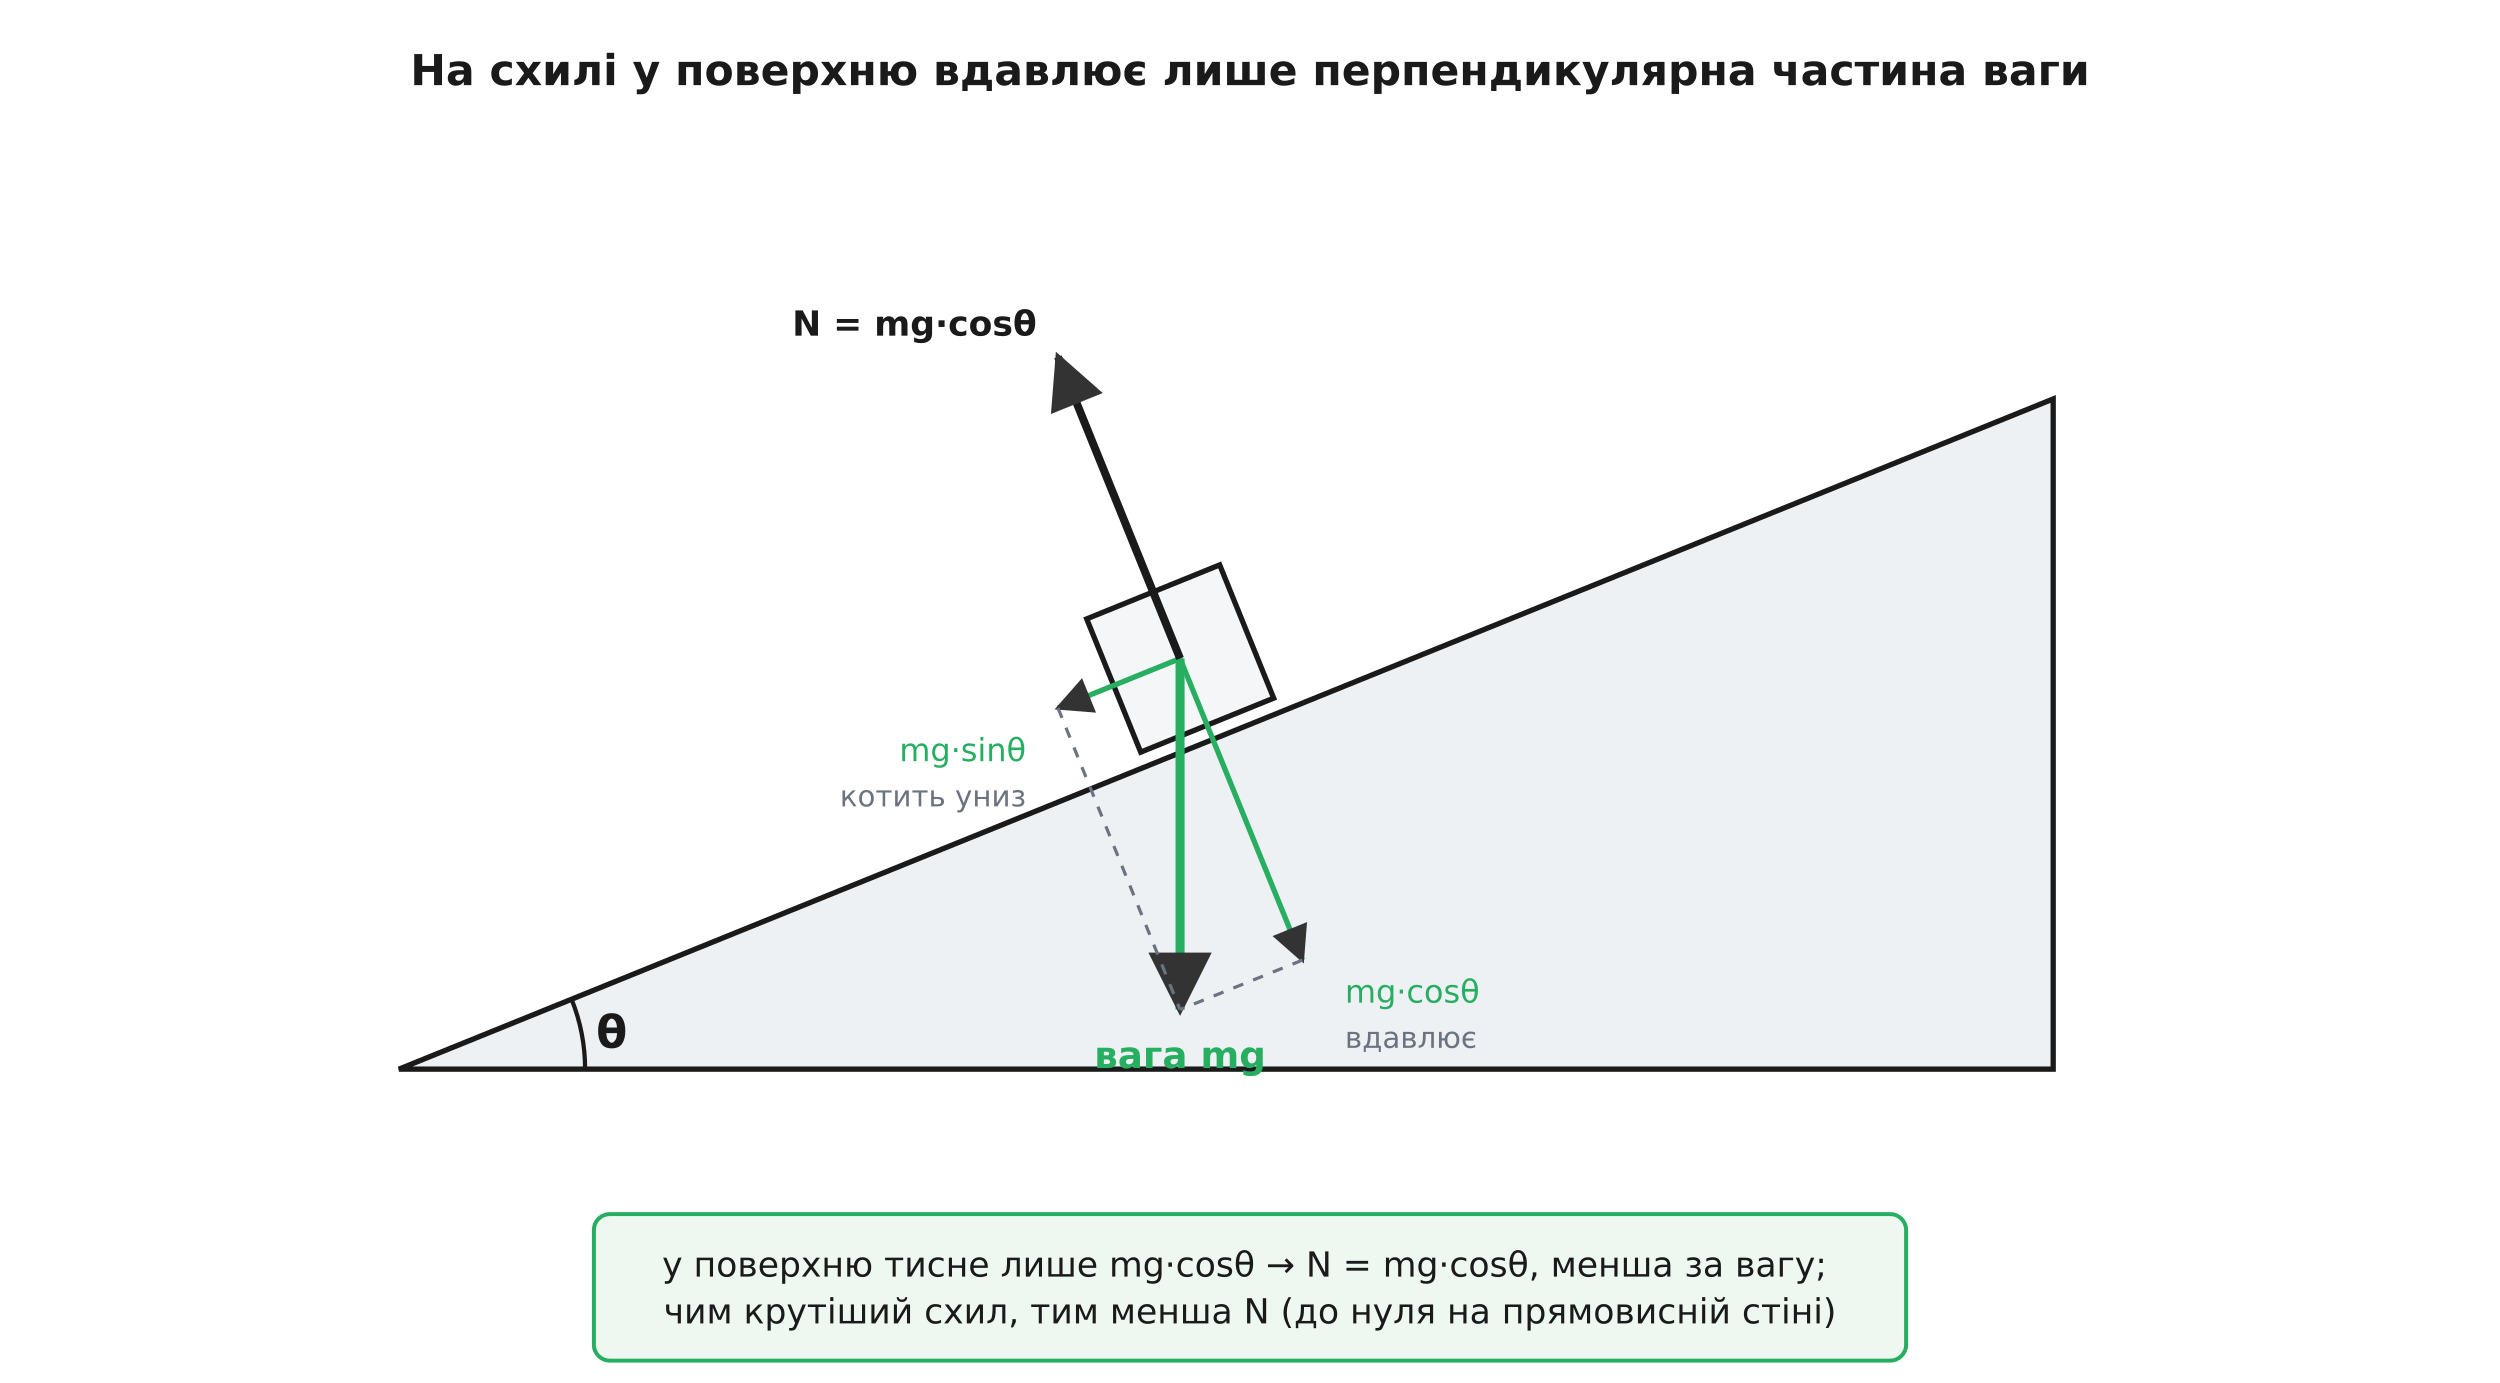
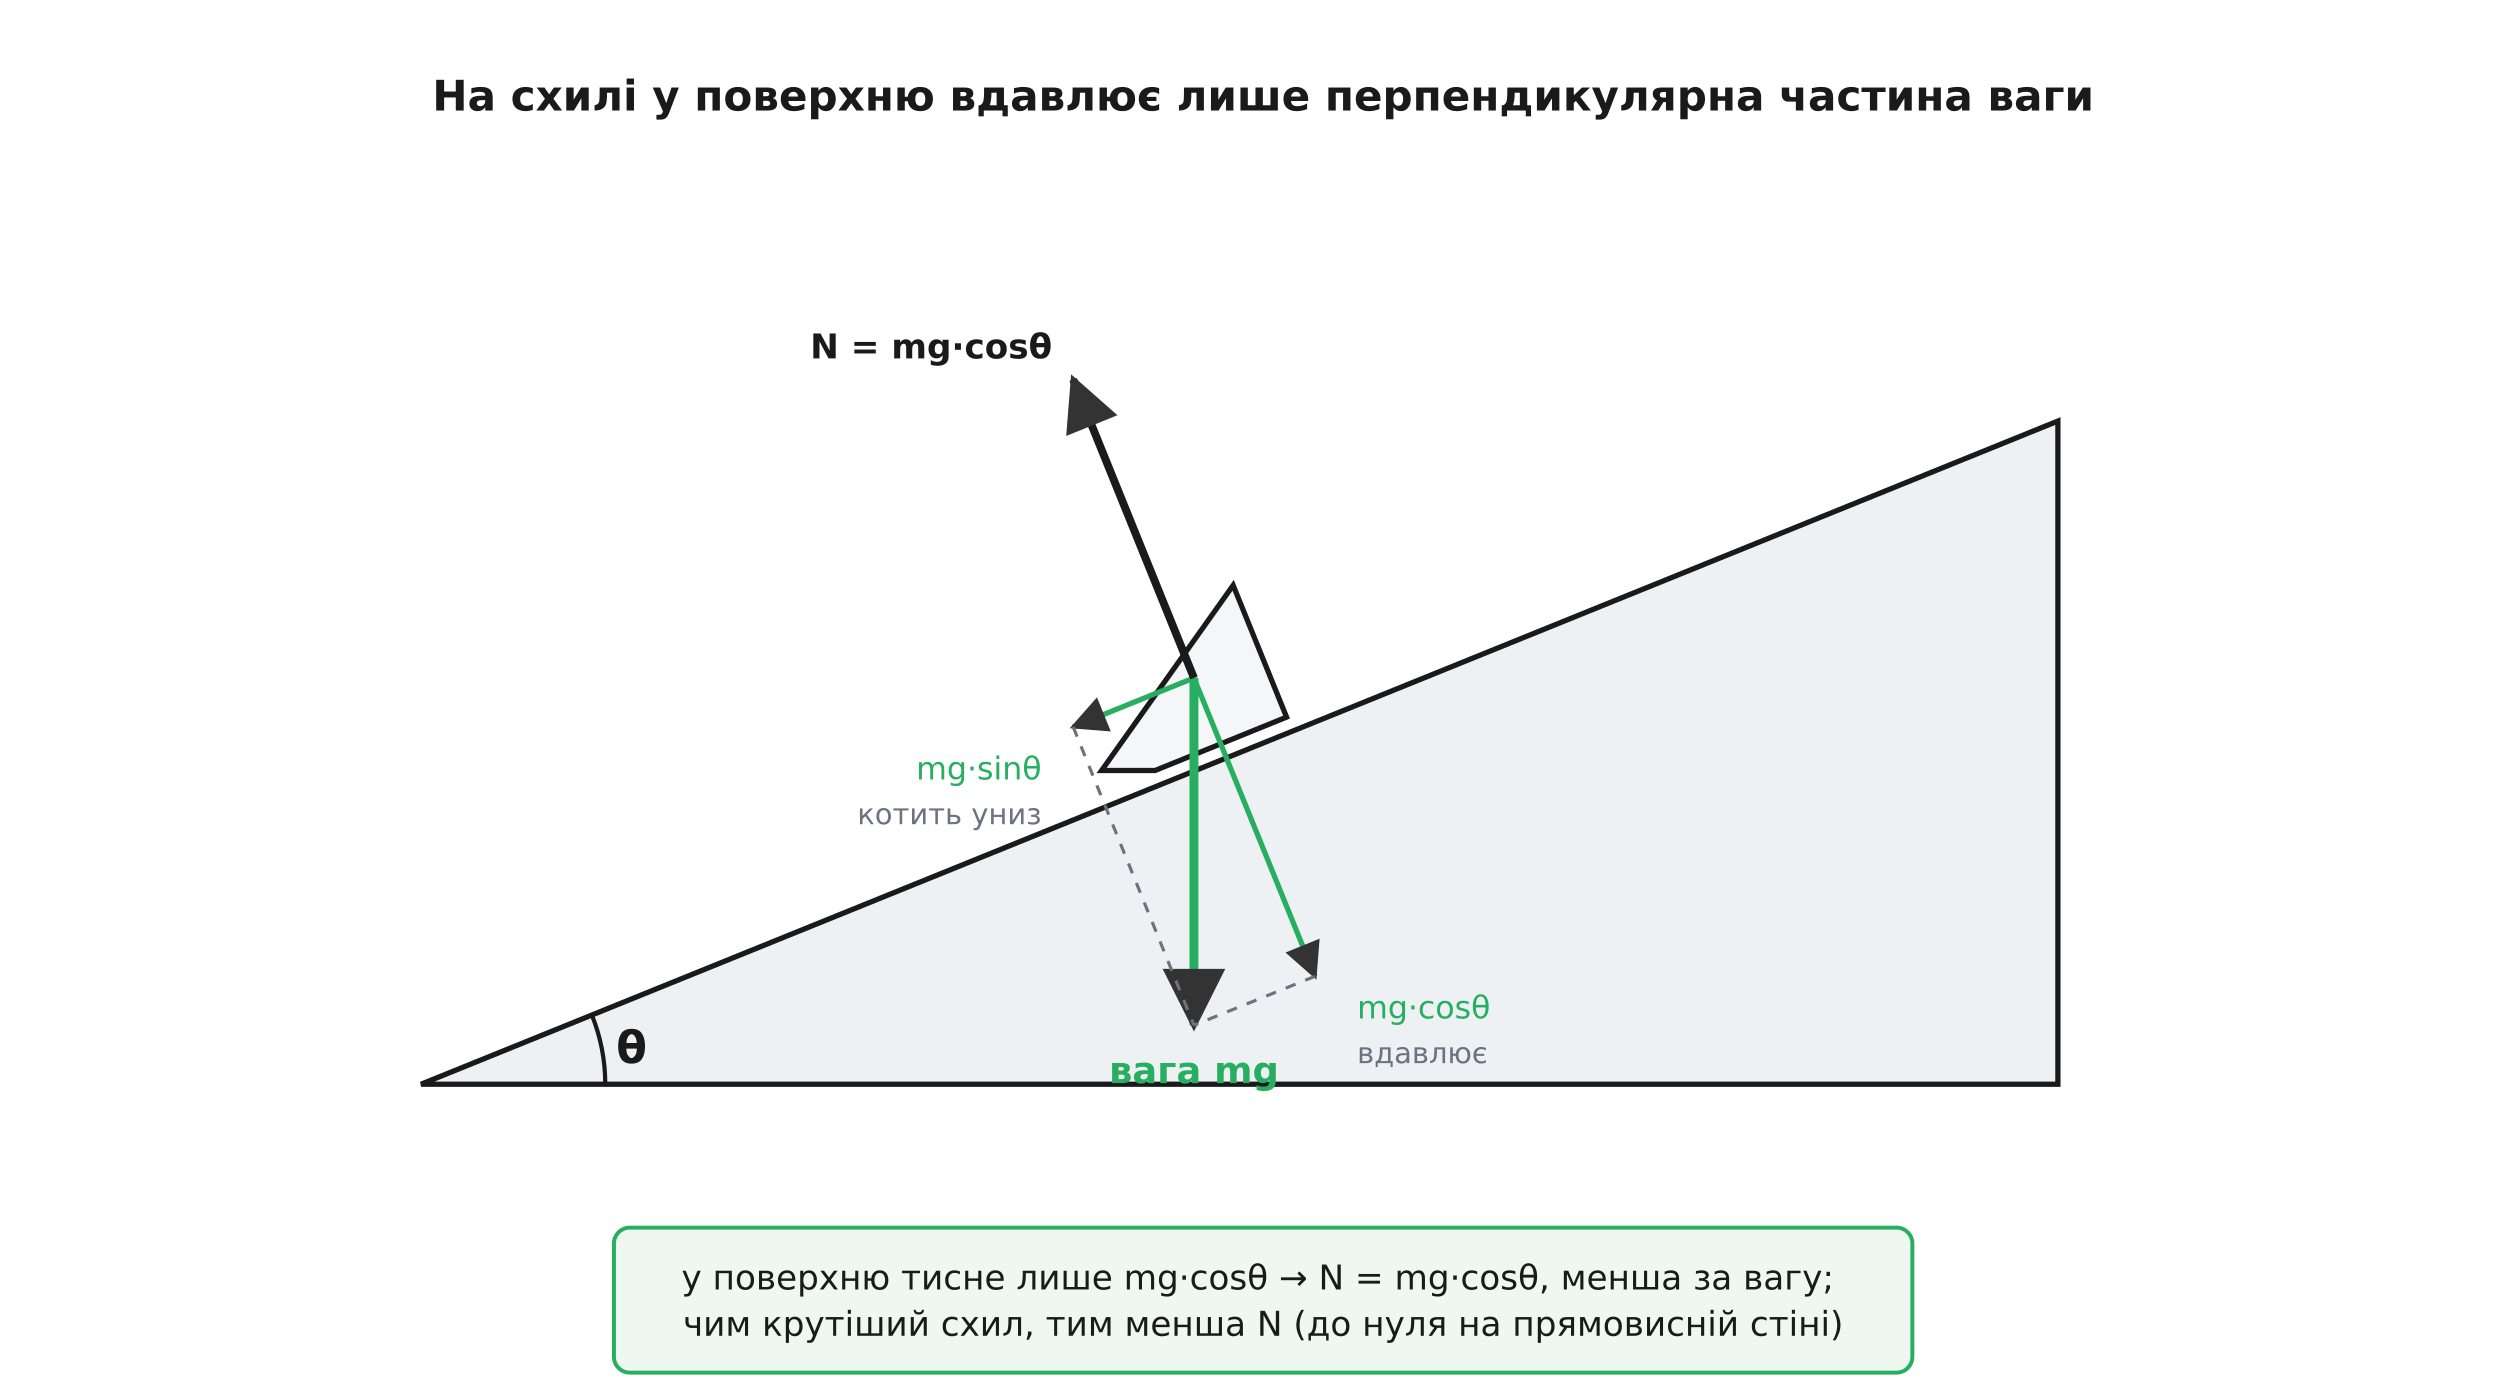
- <svg xmlns="http://www.w3.org/2000/svg" viewBox="0 0 940 520" font-family="'Segoe UI', 'DejaVu Sans', Arial, sans-serif">
-   <rect width="940" height="520" fill="#ffffff" />
+ <svg xmlns="http://www.w3.org/2000/svg" viewBox="-10 -10 950 531.6" font-family="'Segoe UI', 'DejaVu Sans', Arial, sans-serif">
+   <rect x="-10" y="-10" width="950" height="531.6" fill="#ffffff" />
  <defs>
    <marker id="arrow" viewBox="0 0 10 10" refX="9" refY="5" markerWidth="7" markerHeight="7" orient="auto-start-reverse">
      <path d="M0 0 L10 5 L0 10 z" fill="#333333" />
    </marker>
  </defs>
  <text x="470.0" y="32.0" font-family="'Segoe UI', 'DejaVu Sans', Arial, sans-serif" font-size="16" fill="#1a1a1a" text-anchor="middle" font-weight="700">На схилі у поверхню вдавлює лише перпендикулярна частина ваги</text>
  <path d="M 150.0 402.0 L 772.0 402.0 L 772.0 150.0 Z" fill="#eef1f4" stroke="#1a1a1a" stroke-width="2.0" />
-   <path d="M 458.6 212.4 L 478.9 262.5 L 428.9 282.8 L 408.6 232.7 Z" fill="#f4f6f8" stroke="#1a1a1a" stroke-width="2.0" />
+   <path d="M 458.6 212.4 L 478.9 262.5 L 428.9 282.8 L 408.6 282.8 Z" fill="#f4f6f8" stroke="#1a1a1a" stroke-width="2.0" />
  <line x1="443.7" y1="247.6" x2="443.7" y2="379.6" stroke="#27ae60" stroke-width="3.4" marker-end="url(#arrow)" />
  <text x="443.7" y="401.6" font-family="'Segoe UI', 'DejaVu Sans', Arial, sans-serif" font-size="14" fill="#27ae60" text-anchor="middle" font-weight="700">вага  mg</text>
  <line x1="443.7" y1="247.6" x2="397.8" y2="266.2" stroke="#27ae60" stroke-width="2.0" marker-end="url(#arrow)" />
  <line x1="397.8" y1="266.2" x2="443.7" y2="379.6" stroke="#6b7280" stroke-width="1.2" stroke-dasharray="4,4" />
  <text x="385.8" y="286.2" font-family="'Segoe UI', 'DejaVu Sans', Arial, sans-serif" font-size="12" fill="#27ae60" text-anchor="end">mg·sinθ</text>
  <text x="385.8" y="303.2" font-family="'Segoe UI', 'DejaVu Sans', Arial, sans-serif" font-size="11" fill="#6b7280" text-anchor="end">котить униз</text>
  <line x1="443.7" y1="247.6" x2="489.7" y2="361.0" stroke="#27ae60" stroke-width="2.0" marker-end="url(#arrow)" />
  <line x1="489.7" y1="361.0" x2="443.7" y2="379.6" stroke="#6b7280" stroke-width="1.2" stroke-dasharray="4,4" />
  <text x="505.7" y="377.0" font-family="'Segoe UI', 'DejaVu Sans', Arial, sans-serif" font-size="12" fill="#27ae60" text-anchor="start">mg·cosθ</text>
  <text x="505.7" y="394.0" font-family="'Segoe UI', 'DejaVu Sans', Arial, sans-serif" font-size="11" fill="#6b7280" text-anchor="start">вдавлює</text>
  <line x1="443.7" y1="247.6" x2="397.8" y2="134.2" stroke="#1a1a1a" stroke-width="3.0" marker-end="url(#arrow)" />
  <text x="389.8" y="126.2" font-family="'Segoe UI', 'DejaVu Sans', Arial, sans-serif" font-size="13" fill="#1a1a1a" text-anchor="end" font-weight="700">N = mg·cosθ</text>
  <path d="M 220.0 402.0 A 70 70 0 0 0 214.9 375.7" fill="none" stroke="#1a1a1a" stroke-width="1.6" />
  <text x="230.0" y="394.0" font-family="'Segoe UI', 'DejaVu Sans', Arial, sans-serif" font-size="17" fill="#1a1a1a" text-anchor="middle" font-weight="700">θ</text>
  <rect x="223.3" y="456.5" width="493.4" height="55.1" rx="6" fill="#eef7f0" stroke="#27ae60" stroke-width="1.5" />
  <text x="470.0" y="480.0" font-family="'Segoe UI', 'DejaVu Sans', Arial, sans-serif" font-size="13" fill="#1a1a1a" text-anchor="middle">
    <tspan x="470.0" dy="0.0">у поверхню тисне лише mg·cosθ → N = mg·cosθ, менша за вагу;</tspan>
    <tspan x="470.0" dy="17.6">чим крутіший схил, тим менша N (до нуля на прямовисній стіні)</tspan>
  </text>
</svg>
